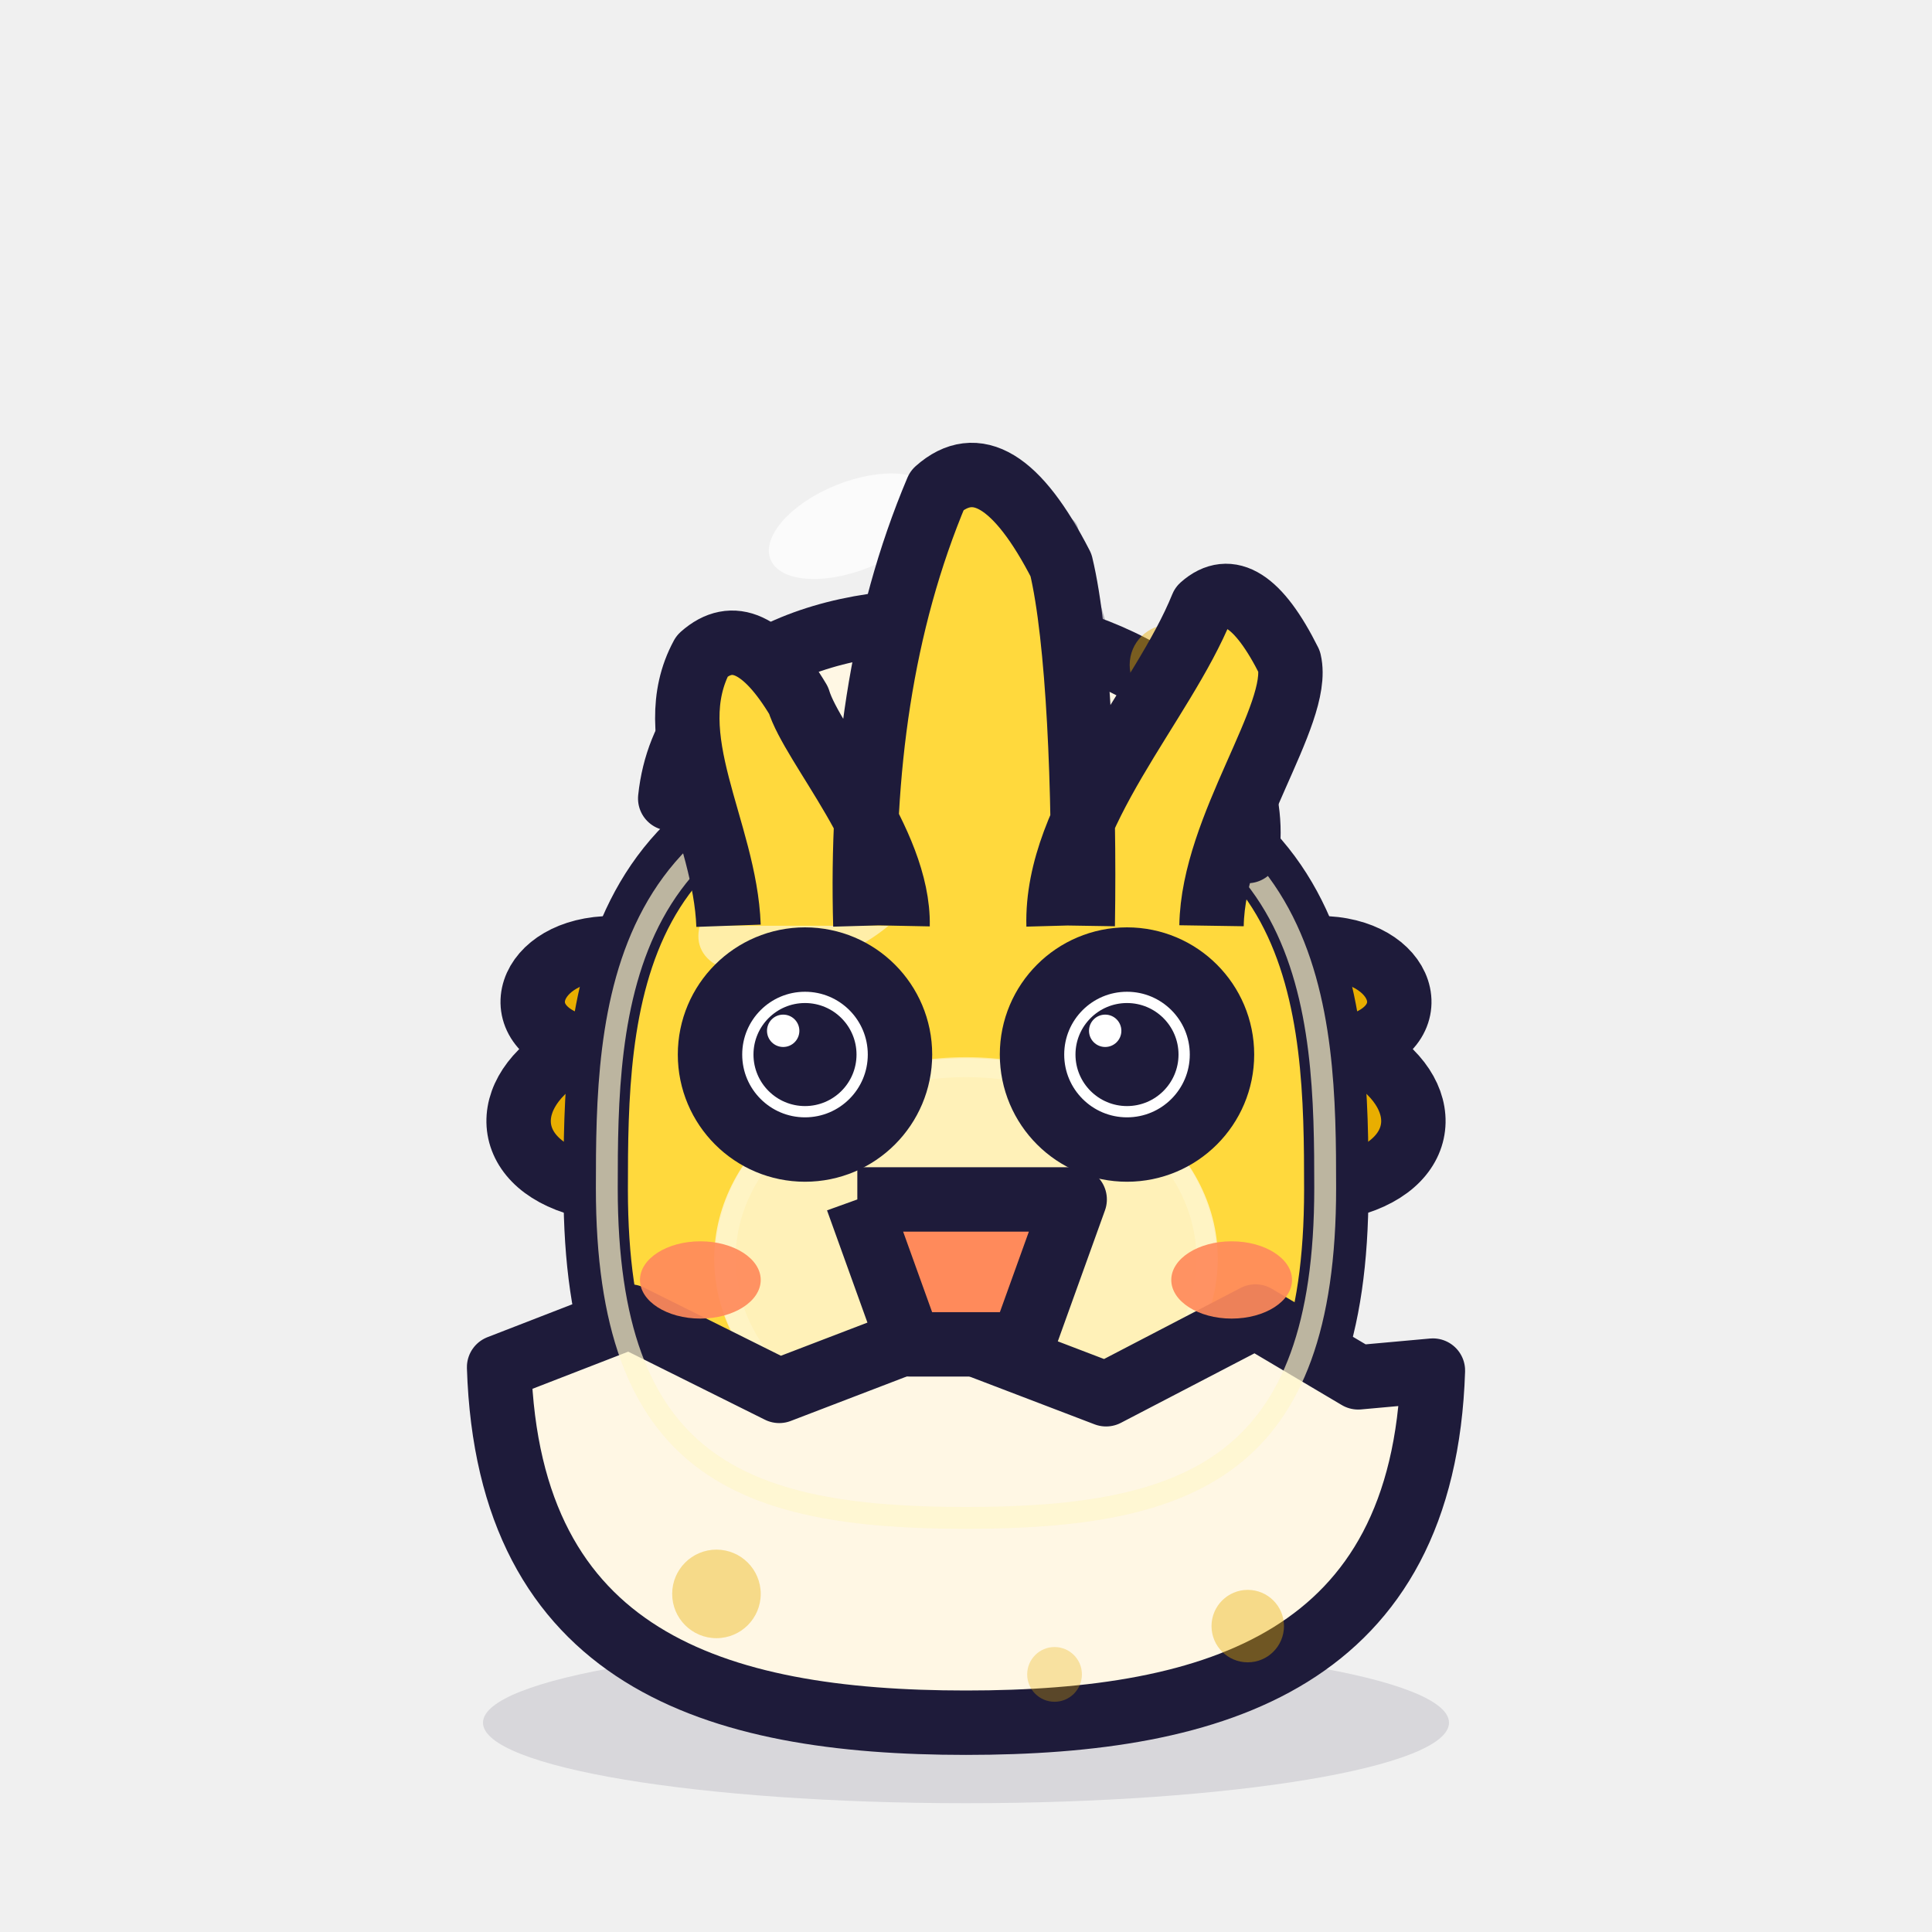
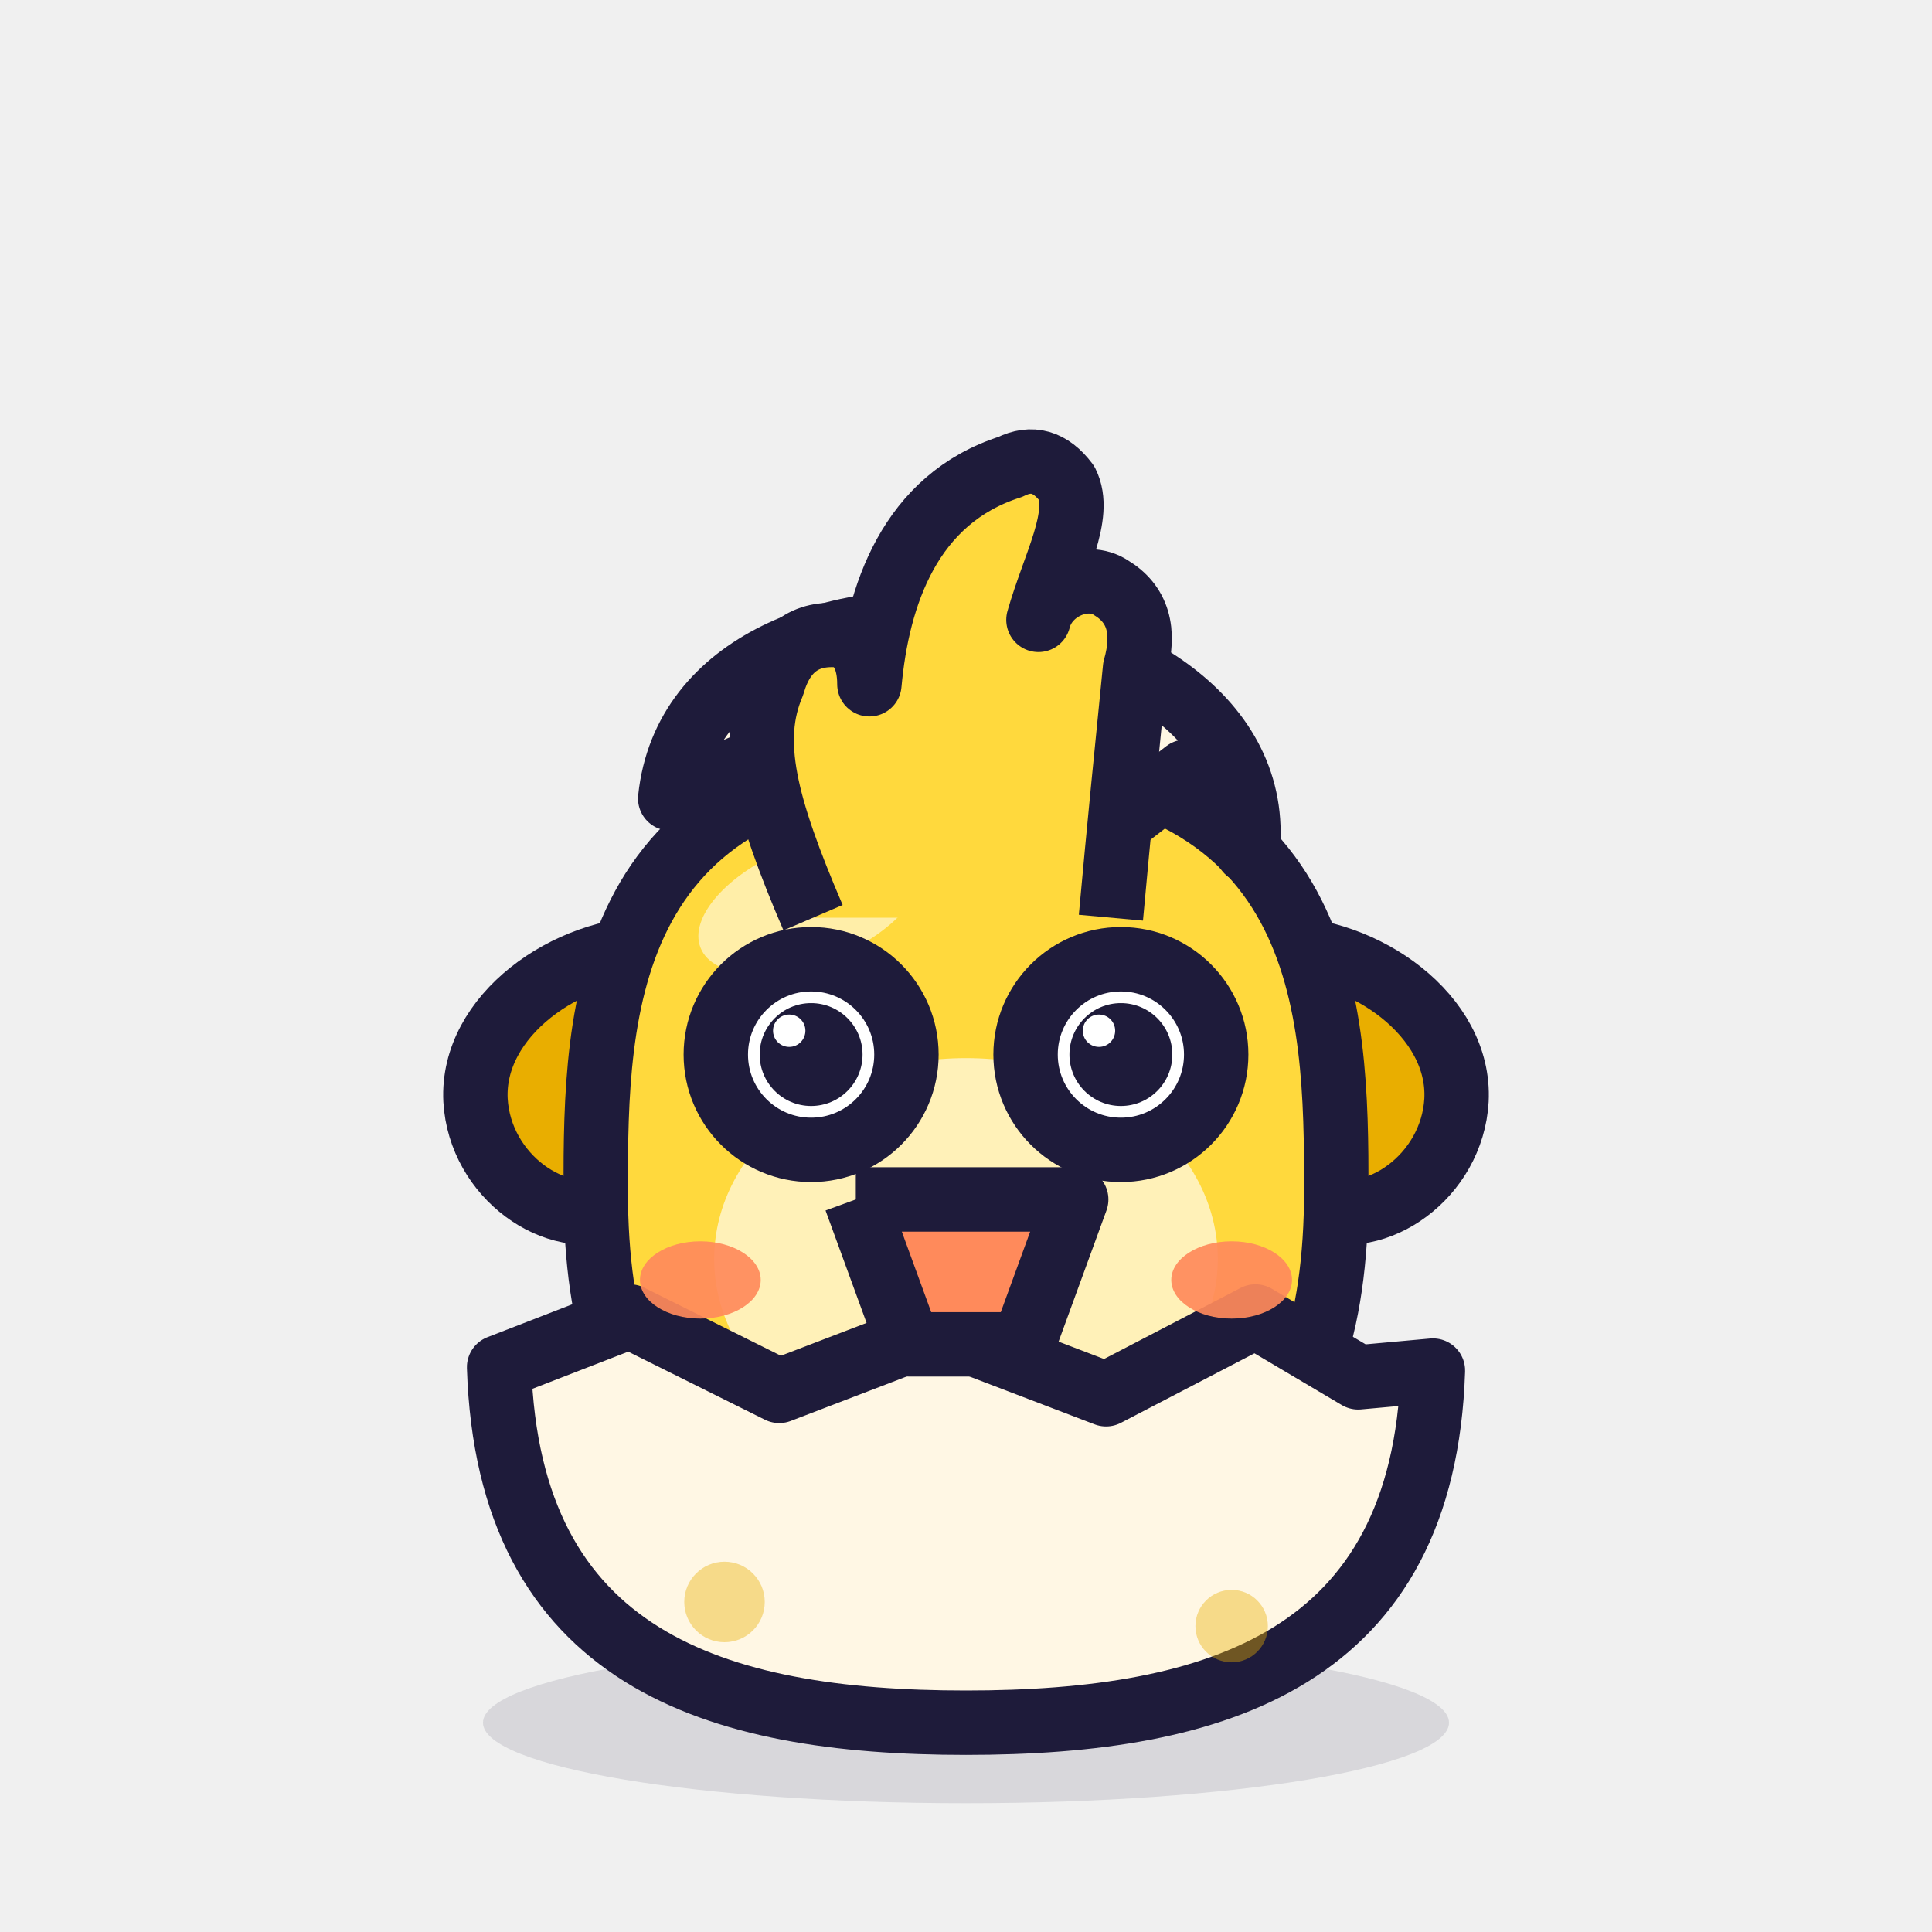
<svg xmlns="http://www.w3.org/2000/svg" viewBox="0 0 240 240" width="240" height="240" role="img" aria-label="Pip v2 B Bolt · hatchling · idle 1">
  <g id="shadow">
    <ellipse cx="120" cy="214" rx="60" ry="10" fill="#1E1B3A" opacity="0.12" />
  </g>
  <g id="tail" opacity="0" />
  <g id="wing_l" fill="#E9AE00" stroke="#1E1B3A" stroke-width="8" stroke-linejoin="round">
-     <path d="M 8.1 -17.5 L -2.43 -17.5 C -13.23 -17.5 -16.2 -7.7 -6.75 -5.25 C -16.74 -0.35 -16.74 9.1 -6.21 11.9 L -1.62 17.5 L 8.1 17.5 C 11.88 6.3 11.88 -6.3 8.1 -17.5 Z" transform="translate(78.6 135.28)" />
+     <path d="M 7.02 -17.5 C -4.05 -17.5 -15.93 -9.1 -15.39 1.4 C -14.85 10.85 -5.4 17.5 1.89 14.7 C 7.56 11.9 8.37 -5.25 7.02 -17.5 Z" transform="translate(74.46 135.28)" />
  </g>
  <g id="wing_r" fill="#E9AE00" stroke="#1E1B3A" stroke-width="8" stroke-linejoin="round">
-     <path d="M 8.1 -17.5 L -2.43 -17.5 C -13.23 -17.5 -16.2 -7.7 -6.75 -5.25 C -16.74 -0.35 -16.74 9.1 -6.21 11.9 L -1.62 17.5 L 8.1 17.5 C 11.88 6.3 11.88 -6.3 8.1 -17.5 Z" transform="translate(161.4 135.28)translate(0 0)scale(-1 1)translate(0 0)" />
+     <path d="M 7.02 -17.5 C -4.05 -17.5 -15.93 -9.1 -15.39 1.4 C -14.85 10.85 -5.4 17.5 1.89 14.7 C 7.56 11.9 8.37 -5.25 7.02 -17.5 Z" transform="translate(165.54 135.28)translate(0 -12.25)scale(-1 1)translate(0 12.25)" />
  </g>
  <g id="body">
    <path d="M 120 94 C 165.54 94 166 125.68 166 147.76 C 166 183.28 148.98 190 120 190 C 91.02 190 74 183.28 74 147.76 C 74 125.68 74.46 94 120 94 Z" fill="#FFD93D" stroke="#1E1B3A" stroke-width="8" />
  </g>
  <g id="belly">
    <ellipse cx="120" cy="156.4" rx="31.28" ry="24.96" fill="#FFF1B8" />
-     <g transform="translate(120 156.4) scale(0.955) translate(-120 -156.4)">
-       <path d="M 88.72 156.4 A 31.28 24.96 0 1 0 151.28 156.4 A 31.28 24.96 0 1 0 88.72 156.4 Z" fill="none" stroke="#FFF6CC" stroke-width="2.6" opacity="0.62" />
-     </g>
  </g>
  <g id="highlight">
    <ellipse cx="100.68" cy="112.24" rx="14.72" ry="7.36" fill="#FFFFFF" opacity="0.55" transform="rotate(-22 100.68 112.24)" />
  </g>
  <g id="shell_bottom" fill="#FFF7E4" stroke="#1E1B3A" stroke-width="8" stroke-linejoin="round">
    <path d="M 62 169.84 L 78.24 163.54 L 96.8 172.78 L 116.52 165.22 L 137.4 173.2 L 155.96 163.54 L 168.72 171.1 L 178 170.26 C 176.84 206 151.32 214 120 214 C 88.68 214 63.16 206 62 169.84 Z" />
-     <circle cx="89" cy="198" r="5.5" fill="#E9AE00" stroke="none" opacity="0.4" />
-     <circle cx="155" cy="202" r="4.5" fill="#E9AE00" stroke="none" opacity="0.4" />
-     <circle cx="131" cy="208" r="3.4" fill="#E9AE00" stroke="none" opacity="0.3" />
+     <circle cx="90" cy="199" r="5" fill="#E9AE00" stroke="none" opacity="0.4" />
+     <circle cx="153" cy="202" r="4.5" fill="#E9AE00" stroke="none" opacity="0.4" />
  </g>
  <g id="feet" opacity="0" />
-   <g id="rim">
-     <g transform="translate(120 142) scale(0.97) translate(-120 -142)">
-       <path d="M 120 94 C 165.54 94 166 125.68 166 147.76 C 166 183.28 148.98 190 120 190 C 91.02 190 74 183.28 74 147.76 C 74 125.68 74.46 94 120 94 Z" fill="none" stroke="#FFF6CC" stroke-width="2.8" opacity="0.7" />
-     </g>
-   </g>
  <g id="shell_top" transform="translate(120 94)rotate(6)translate(-120 -94)" fill="#FFF7E4" stroke="#1E1B3A" stroke-width="8" stroke-linejoin="round">
    <path d="M 84 103 C 84 69 156 69 156 102 L 147.36 93 L 135.84 104 L 123.6 97 L 112.8 104 L 99.84 94 L 84 103 Z" />
-     <path d="M 107 81 L 114 66 L 129 65 L 136 82" fill="none" stroke="#1E1B3A" stroke-width="4" stroke-linecap="round" opacity="0.32" />
-     <circle cx="144" cy="80" r="5" fill="#E9AE00" stroke="none" opacity="0.45" />
-     <ellipse cx="103" cy="67" rx="11" ry="5.5" fill="#FFFFFF" stroke="none" opacity="0.7" transform="rotate(-28 103 67)" />
  </g>
  <g id="head_tuft">
-     <path d="M -29.5 11 C -29.92 -0.9 -38.23 -12.45 -32.77 -22.53 Q -27.1 -27.57 -20.8 -17 C -19.12 -11.4 -8.29 0.5 -8.5 11 M -12.5 11 C -13.04 -8.04 -10.61 -26.52 -3.59 -43.11 Q 3.7 -49.59 11.8 -33.8 C 13.96 -24.84 14.77 -5.8 14.5 11 M 11.5 11 C 11.12 -2.94 24.39 -16.47 29.33 -28.67 Q 34.46 -33.23 40.16 -21.8 C 41.68 -15.24 30.69 -1.3 30.5 11" transform="translate(120 104)" fill="#FFD93D" stroke="#1E1B3A" stroke-width="8" stroke-linejoin="round" />
+     <path d="M -19 10 C -25 -4 -27 -12 -24 -19 Q -22 -26 -15 -25 C -13 -24 -12 -22 -12 -19 C -11 -30 -7 -42 5.5 -46 Q 9.5 -48 12.5 -44 C 14.5 -40 11 -34 9 -27 C 10 -31 15 -33 18 -31 Q 23 -28 21 -21 C 20 -11 19 -1 18 10" transform="translate(120 104)" fill="#FFD93D" stroke="#1E1B3A" stroke-width="8" stroke-linejoin="round" />
  </g>
  <g id="head">
    <g id="cheek_l">
      <ellipse cx="87" cy="159" rx="7.5" ry="4.8" fill="#FF8A5B" opacity="0.92" />
    </g>
    <g id="cheek_r">
      <ellipse cx="153" cy="159" rx="7.5" ry="4.8" fill="#FF8A5B" opacity="0.92" />
    </g>
    <g id="brow_l" fill="none" stroke="#1E1B3A" stroke-width="6.5" stroke-linecap="round" />
    <g id="brow_r" fill="none" stroke="#1E1B3A" stroke-width="6.5" stroke-linecap="round" />
-     <g id="eye_l" data-eye="l" transform="translate(100 131)">
+     <g id="eye_l" data-eye="l" transform="translate(100.76 131)">
      <g id="open" opacity="1">
-         <circle cx="0" cy="0" r="11.8" fill="#FFFFFF" stroke="#1E1B3A" stroke-width="8" />
-         <circle cx="0" cy="0" r="6.4" fill="#1E1B3A" />
-         <circle cx="-2.71" cy="-2.95" r="2.01" fill="#FFFFFF" />
+         <circle cx="0" cy="0" r="11.84" fill="#FFFFFF" stroke="#1E1B3A" stroke-width="8" />
+         <circle cx="0" cy="0" r="6.39" fill="#1E1B3A" />
+         <circle cx="-2.72" cy="-2.96" r="2.01" fill="#FFFFFF" />
      </g>
      <g id="closed" opacity="0">
-         <path d="M -9.68 1.42 L 0 -4.25 L 9.68 1.42" fill="none" stroke="#1E1B3A" stroke-width="8" stroke-linecap="round" />
+         <path d="M -9.71 1.42 Q 0 -9.95 9.71 1.42" fill="none" stroke="#1E1B3A" stroke-width="8" stroke-linecap="round" />
      </g>
      <g id="happy" opacity="0">
-         <path d="M -9.68 4.96 L 0 -8.26 L 9.68 4.96" fill="none" stroke="#1E1B3A" stroke-width="9" stroke-linecap="round" />
+         <path d="M -9.71 4.97 Q 0 -21.55 9.71 4.97" fill="none" stroke="#1E1B3A" stroke-width="9" stroke-linecap="round" />
      </g>
      <g id="sleepy" opacity="0">
-         <path d="M -9.68 -0.94 L 0 6.14 L 9.68 -0.94" fill="none" stroke="#1E1B3A" stroke-width="8" stroke-linecap="round" />
-         <path d="M 9.68 0 L 14.68 -4.72" fill="none" stroke="#1E1B3A" stroke-width="8" stroke-linecap="round" />
+         <path d="M -9.71 -0.95 Q 0 13.26 9.71 -0.95" fill="none" stroke="#1E1B3A" stroke-width="8" stroke-linecap="round" />
      </g>
      <g id="surprised" opacity="0">
-         <circle cx="0" cy="0" r="13.69" fill="#FFFFFF" stroke="#1E1B3A" stroke-width="8" />
+         <circle cx="0" cy="0" r="13.73" fill="#FFFFFF" stroke="#1E1B3A" stroke-width="8" />
        <circle cx="0" cy="0" r="4.22" fill="#1E1B3A" />
-         <circle cx="-2.71" cy="-2.95" r="2.48" fill="#FFFFFF" />
+         <circle cx="-2.72" cy="-2.96" r="2.49" fill="#FFFFFF" />
      </g>
      <g id="wink" opacity="0">
-         <path d="M -9.68 1.65 L 0 -3.54 L 9.68 1.65" fill="none" stroke="#1E1B3A" stroke-width="8" stroke-linecap="round" />
-         <path d="M 9.68 0 L 14.68 -4.72" fill="none" stroke="#1E1B3A" stroke-width="8" stroke-linecap="round" />
+         <path d="M -9.71 4.97 Q 0 -21.55 9.71 4.97" fill="none" stroke="#1E1B3A" stroke-width="9" stroke-linecap="round" />
      </g>
    </g>
-     <g id="eye_r" data-eye="r" transform="translate(140 131)">
+     <g id="eye_r" data-eye="r" transform="translate(139.24 131)">
      <g id="open" opacity="1">
-         <circle cx="0" cy="0" r="11.8" fill="#FFFFFF" stroke="#1E1B3A" stroke-width="8" />
-         <circle cx="0" cy="0" r="6.4" fill="#1E1B3A" />
-         <circle cx="-2.71" cy="-2.95" r="2.01" fill="#FFFFFF" />
+         <circle cx="0" cy="0" r="11.84" fill="#FFFFFF" stroke="#1E1B3A" stroke-width="8" />
+         <circle cx="0" cy="0" r="6.39" fill="#1E1B3A" />
+         <circle cx="-2.72" cy="-2.96" r="2.01" fill="#FFFFFF" />
      </g>
      <g id="closed" opacity="0">
-         <path d="M -9.68 1.42 L 0 -4.25 L 9.68 1.42" fill="none" stroke="#1E1B3A" stroke-width="8" stroke-linecap="round" />
+         <path d="M -9.71 1.42 Q 0 -9.95 9.71 1.42" fill="none" stroke="#1E1B3A" stroke-width="8" stroke-linecap="round" />
      </g>
      <g id="happy" opacity="0">
-         <path d="M -9.68 4.96 L 0 -8.26 L 9.68 4.96" fill="none" stroke="#1E1B3A" stroke-width="9" stroke-linecap="round" />
+         <path d="M -9.71 4.97 Q 0 -21.55 9.71 4.97" fill="none" stroke="#1E1B3A" stroke-width="9" stroke-linecap="round" />
      </g>
      <g id="sleepy" opacity="0">
-         <path d="M -9.68 -0.94 L 0 6.14 L 9.68 -0.94" fill="none" stroke="#1E1B3A" stroke-width="8" stroke-linecap="round" />
-         <path d="M 9.68 0 L 14.68 -4.72" fill="none" stroke="#1E1B3A" stroke-width="8" stroke-linecap="round" />
+         <path d="M -9.71 -0.95 Q 0 13.26 9.71 -0.95" fill="none" stroke="#1E1B3A" stroke-width="8" stroke-linecap="round" />
      </g>
      <g id="surprised" opacity="0">
-         <circle cx="0" cy="0" r="13.69" fill="#FFFFFF" stroke="#1E1B3A" stroke-width="8" />
+         <circle cx="0" cy="0" r="13.73" fill="#FFFFFF" stroke="#1E1B3A" stroke-width="8" />
        <circle cx="0" cy="0" r="4.22" fill="#1E1B3A" />
-         <circle cx="-2.71" cy="-2.95" r="2.48" fill="#FFFFFF" />
+         <circle cx="-2.72" cy="-2.96" r="2.49" fill="#FFFFFF" />
      </g>
      <g id="wink" opacity="0">
-         <path d="M -9.68 1.65 L 0 -3.54 L 9.68 1.65" fill="none" stroke="#1E1B3A" stroke-width="8" stroke-linecap="round" />
-         <path d="M -9.68 0 L -14.68 -4.72" fill="none" stroke="#1E1B3A" stroke-width="8" stroke-linecap="round" />
+         <path d="M -9.71 4.97 Q 0 -21.55 9.71 4.97" fill="none" stroke="#1E1B3A" stroke-width="9" stroke-linecap="round" />
      </g>
    </g>
    <g id="beak_top">
-       <path d="M -13.5 -6 L 13.5 -6 L 7.02 12 L -7.02 12 L -13.5 -6" transform="translate(120 155)" fill="#FF8A5B" stroke="#1E1B3A" stroke-width="8" stroke-linejoin="round" />
+       <path d="M -13.69 -6 L 13.69 -6 L 7.12 12 L -7.12 12 L -13.69 -6" transform="translate(120 155)" fill="#FF8A5B" stroke="#1E1B3A" stroke-width="8" stroke-linejoin="round" />
    </g>
    <g id="beak_bottom" opacity="0" />
  </g>
  <g id="accessory_head" />
  <g id="accessory_neck" />
  <g id="accessory_face" />
  <g id="fx" />
</svg>
